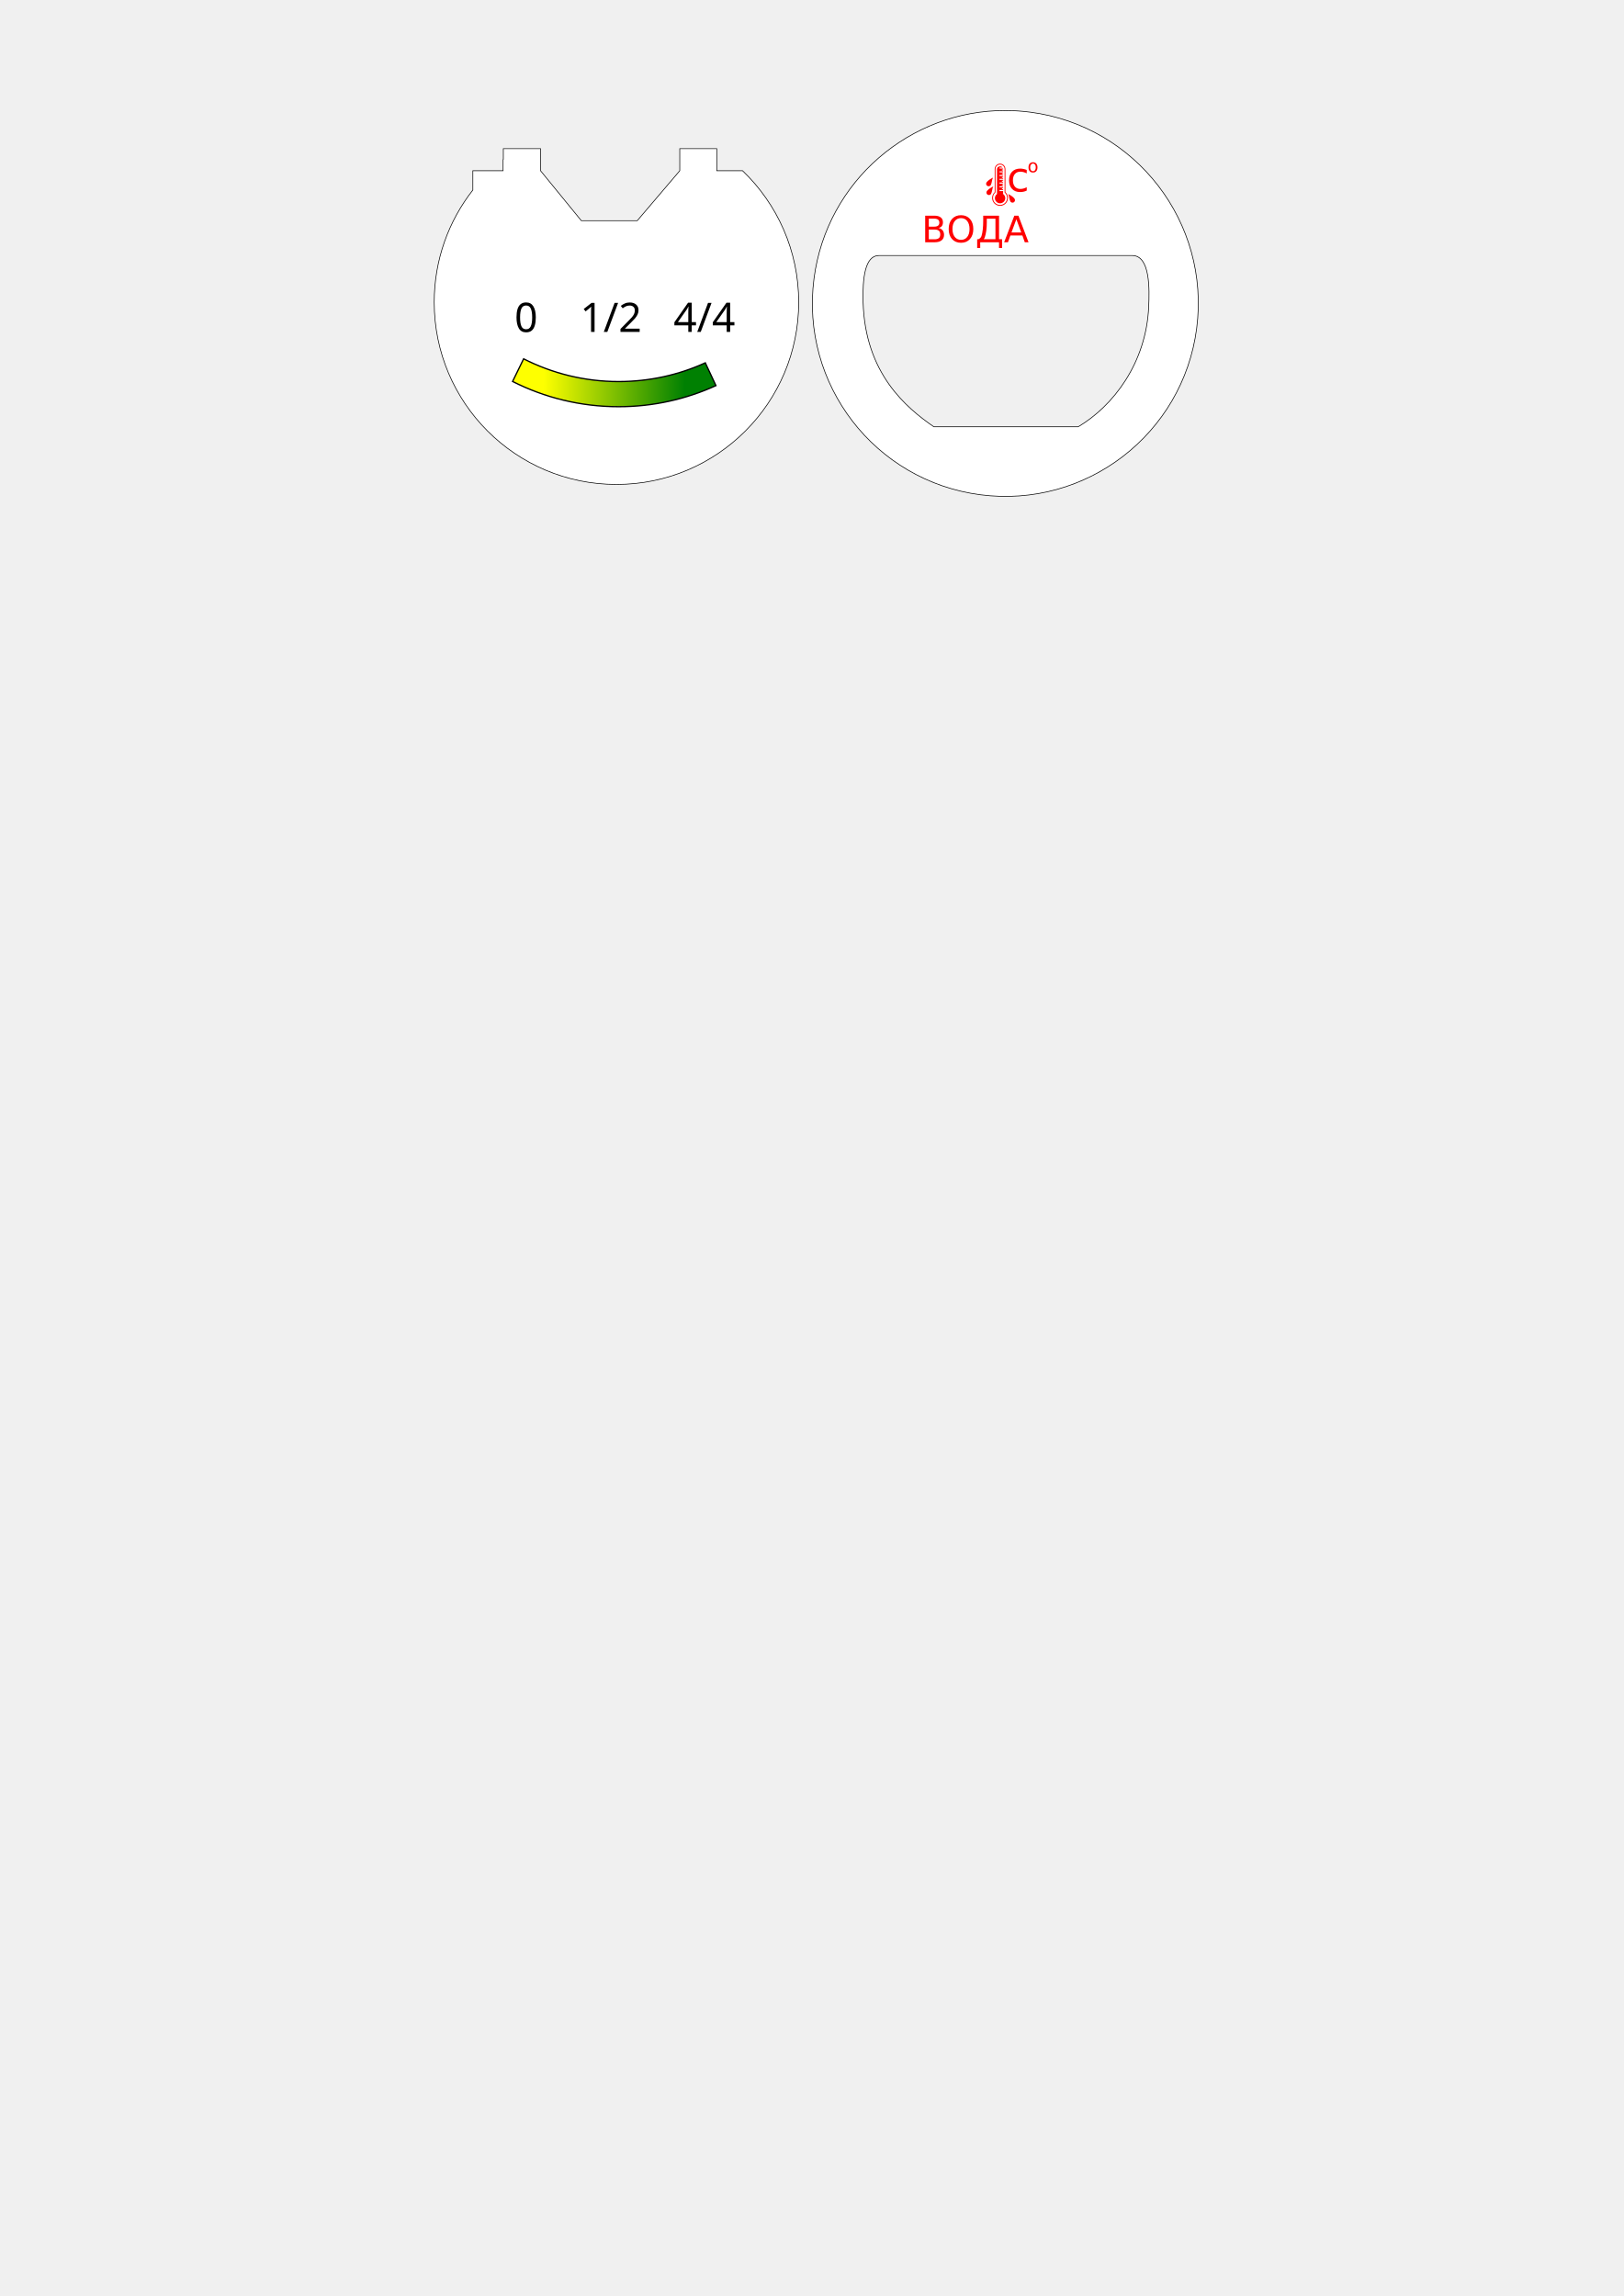
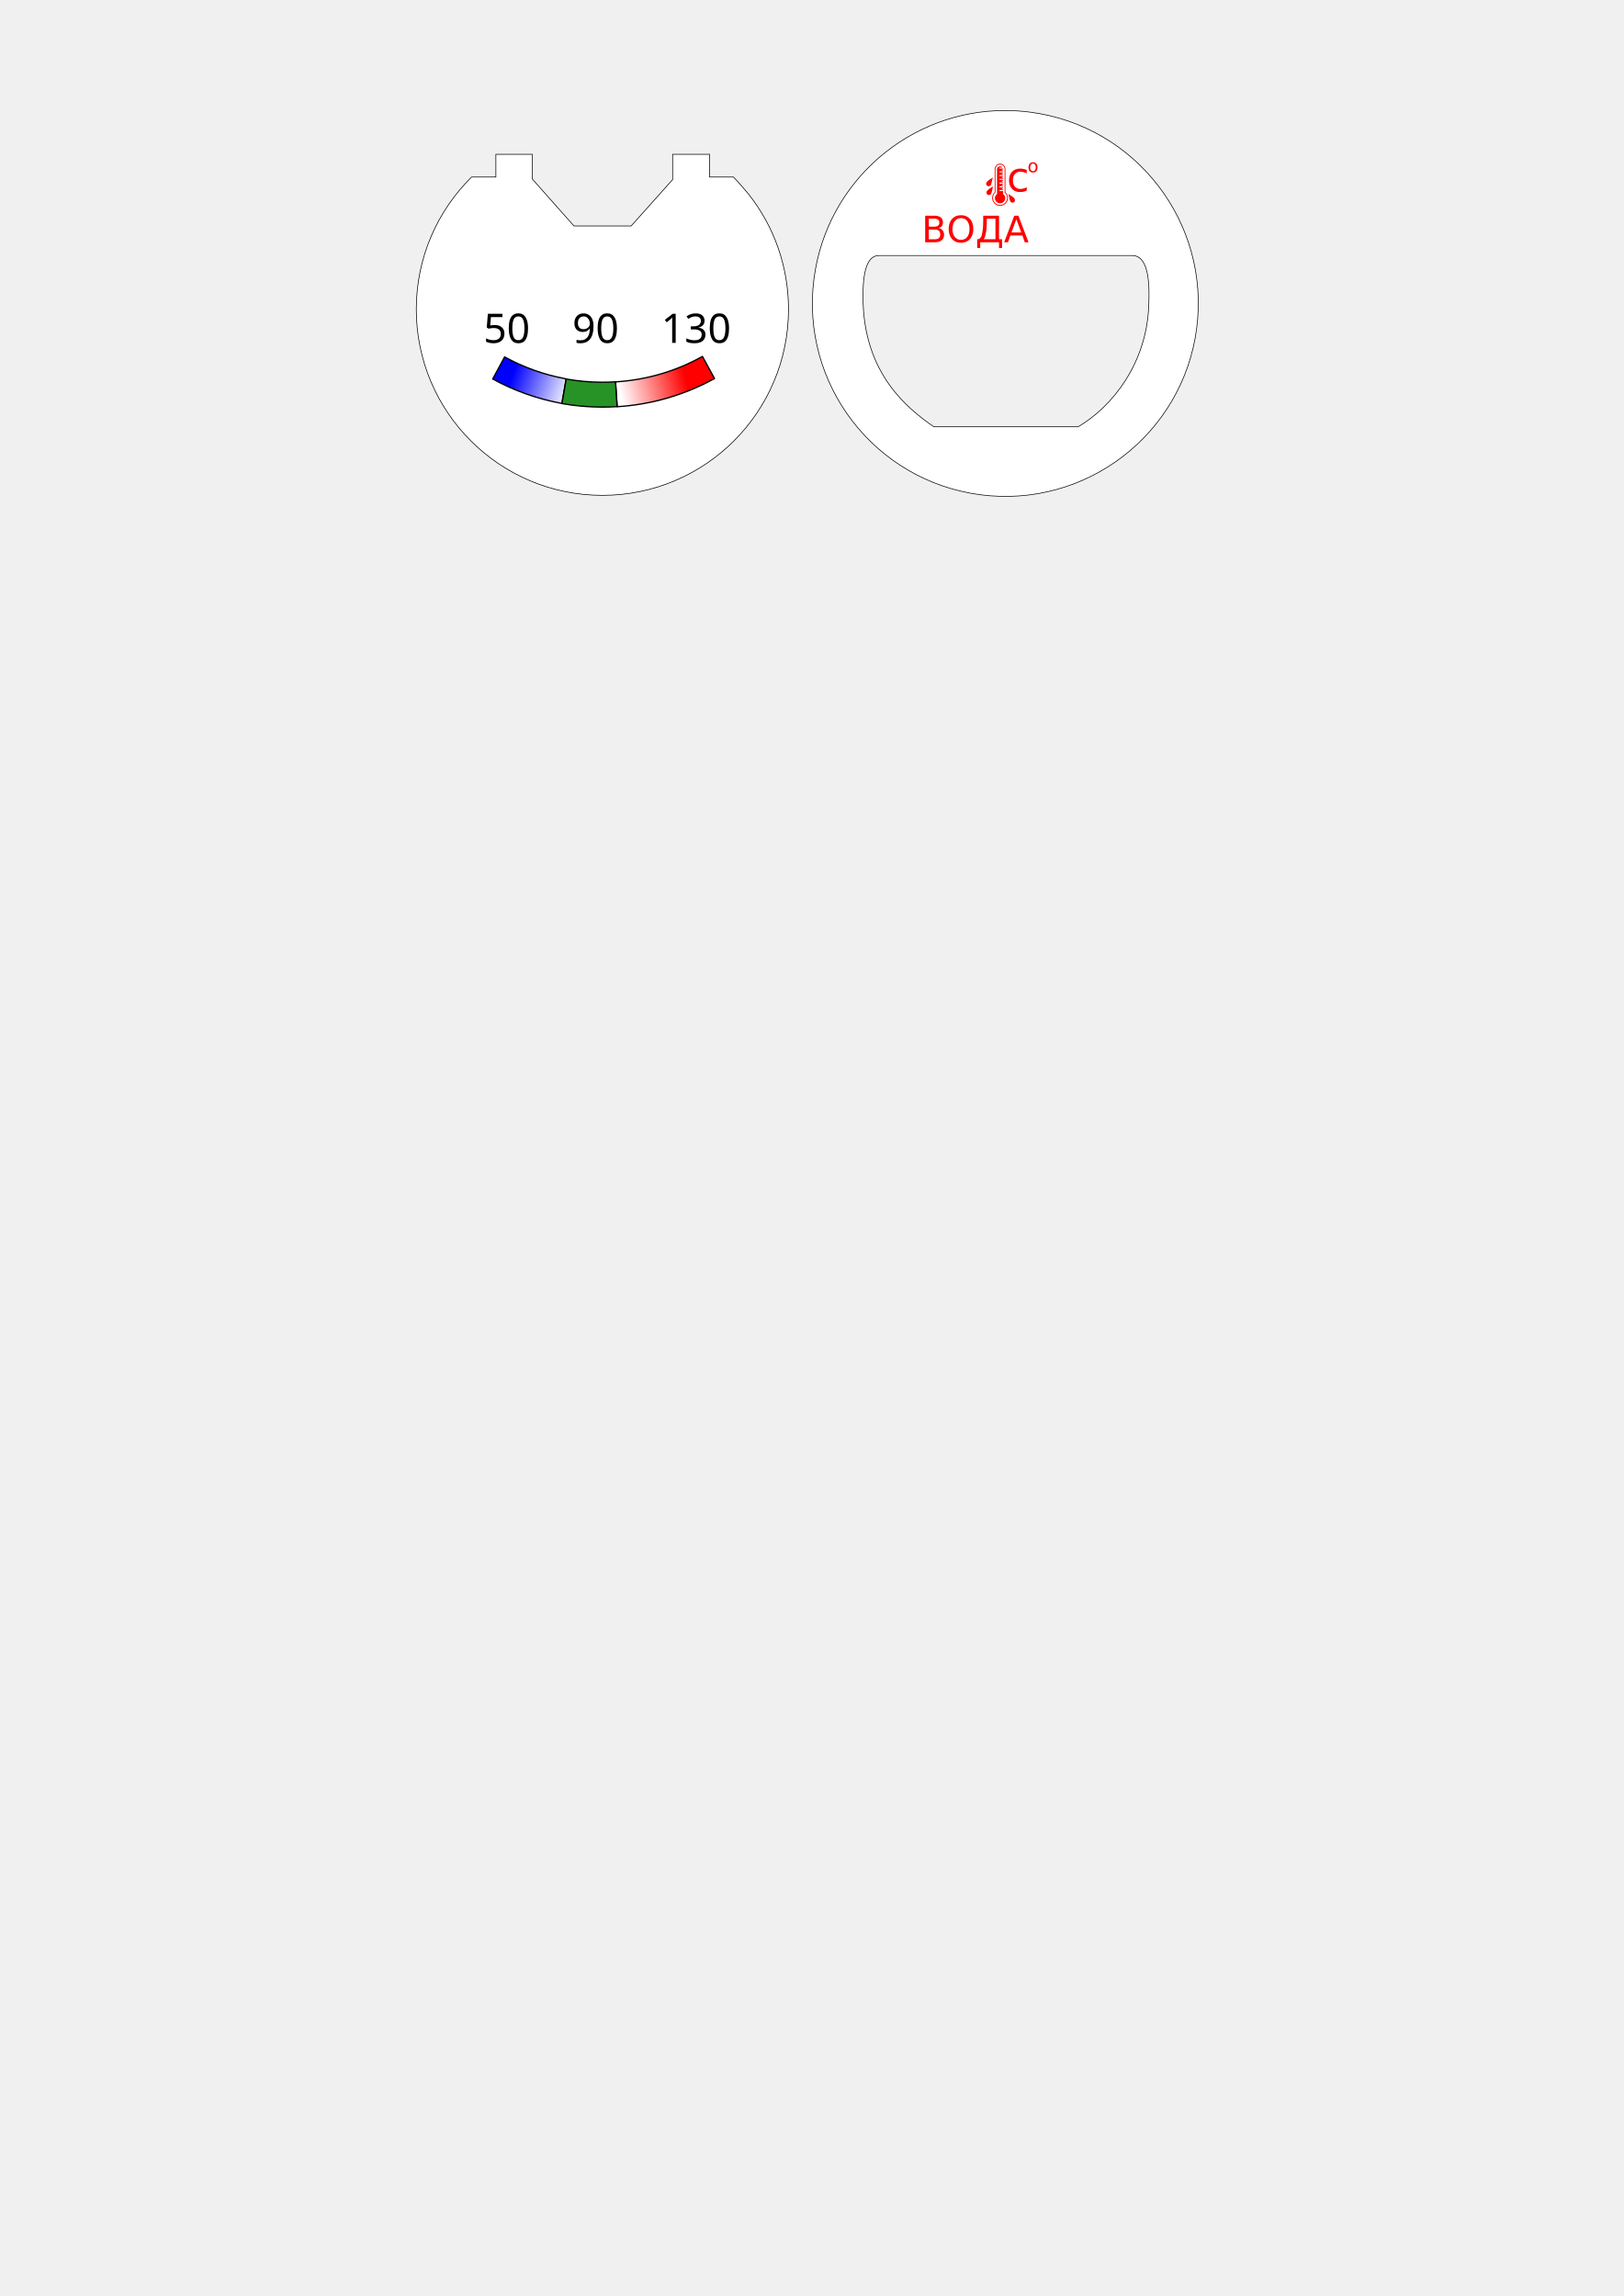
<svg xmlns="http://www.w3.org/2000/svg" xmlns:xlink="http://www.w3.org/1999/xlink" width="744.094" height="1052.362" id="svg2" version="1.1">
  <defs id="defs4">
+     <linearGradient id="linearGradient3843">
+       <stop style="stop-color:#ff0000;stop-opacity:1;" offset="0" id="stop3845" />
+       <stop style="stop-color:#ffffff;stop-opacity:1;" offset="1" id="stop3847" />
+     </linearGradient>
+     <linearGradient id="linearGradient3835">
+       <stop style="stop-color:#0000ff;stop-opacity:1;" offset="0" id="stop3837" />
+       <stop style="stop-color:#ffffff;stop-opacity:1;" offset="1" id="stop3839" />
+     </linearGradient>
    <linearGradient id="linearGradient3891">
      <stop style="stop-color:#008002;stop-opacity:1;" offset="0" id="stop3893" />
      <stop style="stop-color:#feff00;stop-opacity:1;" offset="1" id="stop3895" />
    </linearGradient>
    <linearGradient xlink:href="#linearGradient3891" id="linearGradient3001" gradientUnits="userSpaceOnUse" gradientTransform="matrix(0.2986533,0,0,0.2986533,145.1857,542.0582)" x1="13.754" y1="604.886" x2="-202.786" y2="600.6" />
-     <linearGradient xlink:href="#linearGradient3891" id="linearGradient3021" gradientUnits="userSpaceOnUse" gradientTransform="matrix(0.2986533,0,0,0.2986533,344.0229,-282.6311)" x1="13.754" y1="604.886" x2="-202.786" y2="600.6" />
+     <linearGradient xlink:href="#linearGradient3891" id="linearGradient3021" gradientUnits="userSpaceOnUse" gradientTransform="matrix(0.2986533,0,0,0.2986533,350.9872,-249.9525)" x1="13.754" y1="604.886" x2="-202.786" y2="600.6" />
+     <linearGradient xlink:href="#linearGradient3835" id="linearGradient3841" x1="277.37" y1="-112.552" x2="303.622" y2="-103.087" gradientUnits="userSpaceOnUse" />
+     <linearGradient xlink:href="#linearGradient3843" id="linearGradient3849" x1="356.687" y1="-110.661" x2="326.948" y2="-102.983" gradientUnits="userSpaceOnUse" />
+     <linearGradient xlink:href="#linearGradient3843" id="linearGradient3859" gradientUnits="userSpaceOnUse" x1="356.687" y1="-110.661" x2="326.948" y2="-102.983" />
+     <linearGradient xlink:href="#linearGradient3835" id="linearGradient3861" gradientUnits="userSpaceOnUse" x1="277.37" y1="-112.552" x2="303.622" y2="-103.087" />
  </defs>
  <g id="layer1" transform="translate(-34.29514,279.1232)">
+     <g id="g3851" transform="translate(-8.214286,5)">
+       <path id="path2996" d="m 367.688,-213.384 0,10.396 10.938,0 c 2.576,2.629 5.097,5.659 7.147,8.104 11.331,14.478 18.079,32.703 18.079,52.513 0,47.101 -38.178,85.288 -85.279,85.288 -47.101,0 -85.288,-38.187 -85.288,-85.288 0,-23.734 9.702,-45.16 25.352,-60.617 l 11.12,0 0,-10.396 16.679,0 0,11.298 19.111,21.54 26.19,0 19.02,-21.266 0,-11.571 z" style="fill:#ffffff;fill-opacity:1;fill-rule:nonzero;stroke:#000000;stroke-width:0.305;stroke-opacity:1" />
+       <path id="path3833" d="m 364.42,-120.748 c -11.929,6.647 -25.458,10.791 -39.844,11.656 l 0.75,11.375 c 16.105,-0.965 31.25,-5.542 44.625,-12.906 l -5.531,-10.125 z" style="fill:url(#linearGradient3859);fill-opacity:1;fill-rule:nonzero;stroke:#000000;stroke-width:0.597;stroke-linejoin:round;stroke-miterlimit:4;stroke-opacity:1;stroke-dasharray:none;stroke-dashoffset:0" />
+       <path id="path2997-7" d="m 273.764,-120.529 -5.469,10.125 c 9.754,5.313 20.42,9.147 31.719,11.188 l 1.969,-11.25 c -10.052,-1.839 -19.553,-5.285 -28.219,-10.062 z" style="fill:url(#linearGradient3861);fill-opacity:1;fill-rule:nonzero;stroke:#000000;stroke-width:0.597;stroke-linejoin:round;stroke-miterlimit:4;stroke-opacity:1;stroke-dasharray:none;stroke-dashoffset:0" />
+       <text id="text3899" y="-126.987" x="264.084" style="font-size:18.646px;font-style:normal;font-variant:normal;font-weight:normal;font-stretch:normal;text-align:start;line-height:125%;letter-spacing:0px;word-spacing:0px;writing-mode:lr-tb;text-anchor:start;fill:#000000;fill-opacity:1;stroke:none;font-family:AlMohanad;-inkscape-font-specification:AlMohanad" xml:space="preserve">
+         <tspan style="font-size:18.646px;font-style:normal;font-variant:normal;font-weight:normal;font-stretch:normal;text-align:start;line-height:125%;writing-mode:lr-tb;text-anchor:start;fill:#000000;font-family:AlMohanad;-inkscape-font-specification:AlMohanad" dx="0 0 0 0 0 0 0 0 0 0 0" y="-126.987" x="264.084" id="tspan3901">50    90    130</tspan>
+       </text>
+       <path transform="translate(34.29514,-279.1232)" id="path2997" d="m 290.292,169.997 c -1.987,0.127 -3.992,0.191 -6.011,0.191 -5.662,0 -11.206,-0.504 -16.594,-1.469 l -1.969,11.188 0.002,0.061 c 6.026,1.068 12.228,1.626 18.561,1.626 2.27,0 4.515,-0.078 6.75,-0.219 l -0.75,-11.344 z" style="fill:#008000;fill-opacity:0.846;fill-rule:nonzero;stroke:#000000;stroke-width:0.597;stroke-linejoin:round;stroke-miterlimit:4;stroke-opacity:1;stroke-dasharray:none;stroke-dashoffset:0" />
+     </g>
    <path style="fill:#ffffff;fill-opacity:1;fill-rule:nonzero;stroke:#000000;stroke-width:0.299;stroke-opacity:1" d="m 495.203,-228.466 c -43.866,-0.149 -82.041,32.347 -87.869,76.987 -6.322,48.423 27.808,92.803 76.231,99.125 48.423,6.322 92.803,-27.808 99.125,-76.231 6.322,-48.423 -27.808,-92.803 -76.231,-99.125 -3.783,-0.494 -7.538,-0.743 -11.255,-0.756 z m -58.121,66.45 116.048,0 c 8.409,0 7.914,15.817 7.582,23.445 -1.126,25.869 -16.306,45.574 -32.327,55.063 l -66.13,0 c -12.59,-8.684 -31.536,-24.407 -32.428,-57.172 -0.293,-10.772 0.805,-21.337 7.256,-21.337 z" id="path3066" />
-     <path style="fill:#ffffff;fill-opacity:1;fill-rule:nonzero;stroke:#000000;stroke-width:0.299;stroke-opacity:1" d="m 264.958,-210.989 0,4.918 c -0.037,0.029 -0.075,0.055 -0.112,0.084 l 0,5.124 -5.861,0 -7.998,0 0,8.838 c -11.096,14.177 -17.705,32.025 -17.705,51.424 0,46.125 37.386,83.52 83.511,83.52 46.125,0 83.52,-37.395 83.52,-83.52 0,-23.687 -9.868,-45.067 -25.712,-60.263 l -11.834,0 0,-9.454 0,-0.672 -16.958,0 0,10.126 -19.474,22.879 -25.647,0 -18.67,-22.879 0,-10.126 z" id="path2996" />
-     <path style="fill:url(#linearGradient3021);fill-opacity:1;fill-rule:nonzero;stroke:#000000;stroke-width:0.597;stroke-miterlimit:4;stroke-opacity:1;stroke-dasharray:none" d="m 274.259,-114.657 -5.058,10.369 c 14.592,7.404 31.104,11.573 48.587,11.573 15.914,0 31.013,-3.464 44.602,-9.669 l -4.881,-10.434 c -12.105,5.509 -25.554,8.577 -39.721,8.577 -15.67,0 -30.464,-3.758 -43.529,-10.416 z" id="path3064" />
-     <text xml:space="preserve" style="font-size:18.646px;font-style:normal;font-variant:normal;font-weight:normal;font-stretch:normal;text-align:start;line-height:125%;letter-spacing:0px;word-spacing:0px;writing-mode:lr-tb;text-anchor:start;fill:#000000;fill-opacity:1;stroke:none;font-family:AlMohanad;-inkscape-font-specification:AlMohanad" x="270.084" y="-126.987" id="text3899">
-       <tspan id="tspan3901" x="270.084" y="-126.987" dx="0 0 0 0 0 0 0 0 0 0 0 -0.925" style="font-size:18.646px;font-style:normal;font-variant:normal;font-weight:normal;font-stretch:normal;text-align:start;line-height:125%;writing-mode:lr-tb;text-anchor:start;fill:#000000;font-family:AlMohanad;-inkscape-font-specification:AlMohanad">0    1/2   4/4</tspan>
-     </text>
    <text xml:space="preserve" style="font-size:16.725px;font-style:normal;font-weight:normal;text-align:center;line-height:125%;letter-spacing:0px;word-spacing:0px;text-anchor:middle;fill:#ff0000;fill-opacity:1;stroke:none;font-family:Bitstream Vera Sans" x="494.505" y="-168.08" id="text3765">
      <tspan id="tspan3767" x="494.505" y="-168.08">ВОДА</tspan>
    </text>
    <path style="font-size:medium;font-style:normal;font-variant:normal;font-weight:normal;font-stretch:normal;text-indent:0;text-align:start;text-decoration:none;line-height:normal;letter-spacing:normal;word-spacing:normal;text-transform:none;direction:ltr;block-progression:tb;writing-mode:lr-tb;text-anchor:start;baseline-shift:baseline;color:#000000;fill:#ff0000;fill-opacity:1;stroke:none;stroke-width:0.479;marker:none;visibility:visible;display:inline;overflow:visible;enable-background:accumulate;font-family:Sans;-inkscape-font-specification:Sans" d="m 507.688,-204.751 c -0.645,0 -1.158,0.192 -1.525,0.61 -0.364,0.417 -0.534,0.99 -0.534,1.728 0,0.736 0.17,1.333 0.534,1.754 0.367,0.417 0.88,0.61 1.525,0.61 0.642,0 1.133,-0.192 1.499,-0.61 0.367,-0.42 0.559,-1.018 0.559,-1.754 0,-0.739 -0.193,-1.311 -0.559,-1.728 -0.367,-0.417 -0.857,-0.61 -1.499,-0.61 z m 0,0.61 c 0.393,0 0.71,0.17 0.94,0.483 0.23,0.31 0.33,0.713 0.33,1.245 0,0.535 -0.1,0.96 -0.33,1.271 -0.23,0.31 -0.547,0.483 -0.94,0.483 -0.399,0 -0.71,-0.15 -0.94,-0.457 -0.227,-0.31 -0.356,-0.758 -0.356,-1.296 -1e-5,-0.538 0.126,-0.938 0.356,-1.245 0.23,-0.31 0.544,-0.483 0.94,-0.483 z m -15.096,0.025 c -1.381,0 -2.465,1.139 -2.465,2.516 l 0,0.559 0,9.988 c -0.719,0.663 -1.169,1.592 -1.169,2.643 0,2.002 1.633,3.634 3.634,3.634 2.002,0 3.634,-1.633 3.634,-3.634 0,-1.053 -0.45,-1.981 -1.169,-2.643 l 0,-9.988 0,-0.559 c 0,-1.377 -1.084,-2.516 -2.465,-2.516 z m 0,0.407 c 1.169,0 2.084,0.936 2.084,2.109 l 0,0.559 0,10.064 0,0.076 0.051,0.076 c 0.68,0.594 1.093,1.438 1.093,2.414 0,1.791 -1.436,3.228 -3.228,3.228 -1.791,0 -3.228,-1.436 -3.228,-3.228 0,-0.992 0.375,-1.847 1.067,-2.44 l 0.076,-0.051 0,-0.102 0,-10.039 0,-0.559 c 0,-1.173 0.915,-2.109 2.084,-2.109 z m 0,0.839 c -0.783,0 -1.398,0.584 -1.398,1.296 l 0,11.386 c -0.578,0.432 -0.966,1.104 -0.966,1.881 0,1.307 1.056,2.364 2.364,2.364 1.307,0 2.389,-1.056 2.389,-2.364 0,-0.784 -0.404,-1.475 -0.991,-1.906 l 0,-1.322 -1.652,0 0,-0.508 1.652,0 0,-0.356 -0.534,0 0,-0.483 0.534,0 0,-0.381 -1.652,0 0,-0.483 1.652,0 0,-0.381 -0.534,0 0,-0.483 0.534,0 0,-0.356 -1.652,0 0,-0.508 1.652,0 0,-0.356 -0.534,0 0,-0.483 0.559,0 0,-0.381 -1.677,0 0,-0.483 1.677,0 0,-0.381 -0.559,0 0,-0.483 0.559,0 0,-0.381 -1.677,0 0,-0.483 1.677,0 0,-0.356 -0.559,0 0,-0.508 0.559,0 0,-0.356 -1.677,0 0,-0.483 1.677,0 0,-0.381 -0.559,0 0,-0.483 0.559,0 0,-0.102 c 0,-0.097 -0.002,-0.188 -0.025,-0.28 l -1.652,0 0,-0.483 1.398,0 c -0.26,-0.32 -0.676,-0.534 -1.144,-0.534 z m 9.276,1.017 c -1.596,2e-5 -2.867,0.492 -3.787,1.449 -0.914,0.957 -1.372,2.27 -1.372,3.939 0,1.645 0.465,2.945 1.372,3.914 0.908,0.969 2.118,1.449 3.66,1.449 0.567,0 1.101,-0.043 1.601,-0.152 0.506,-0.11 1.005,-0.289 1.474,-0.508 l 0,-1.55 c -0.475,0.262 -0.967,0.45 -1.449,0.585 -0.475,0.128 -0.961,0.203 -1.449,0.203 -1.091,0 -1.913,-0.354 -2.516,-1.042 -0.603,-0.695 -0.915,-1.648 -0.915,-2.897 0,-1.249 0.312,-2.234 0.915,-2.923 0.603,-0.695 1.425,-1.042 2.516,-1.042 0.487,1e-5 0.973,0.069 1.449,0.203 0.481,0.128 0.973,0.323 1.449,0.585 l 0,-1.576 c -0.463,-0.213 -0.955,-0.354 -1.449,-0.457 -0.494,-0.11 -0.982,-0.178 -1.499,-0.178 z m -12.504,4.143 c -1.039,0.498 -2.042,1.123 -2.745,1.906 -0.061,0.056 -0.127,0.133 -0.178,0.203 -0.386,0.534 -0.289,1.252 0.229,1.627 0.518,0.374 1.266,0.255 1.652,-0.28 0.574,-1.013 0.477,-2.484 1.042,-3.456 z m 0.127,4.041 c -1.039,0.498 -2.042,1.123 -2.745,1.906 -0.061,0.056 -0.127,0.133 -0.178,0.203 -0.386,0.534 -0.264,1.252 0.254,1.627 0.518,0.374 1.241,0.255 1.627,-0.28 0.574,-1.013 0.477,-2.484 1.042,-3.456 z m 6.811,3.482 c 0.565,0.972 0.468,2.443 1.042,3.456 0.386,0.534 1.109,0.654 1.627,0.28 0.518,-0.374 0.615,-1.092 0.229,-1.627 -0.051,-0.07 -0.091,-0.147 -0.152,-0.203 -0.703,-0.783 -1.706,-1.408 -2.745,-1.906 z" id="path3844" />
  </g>
</svg>
